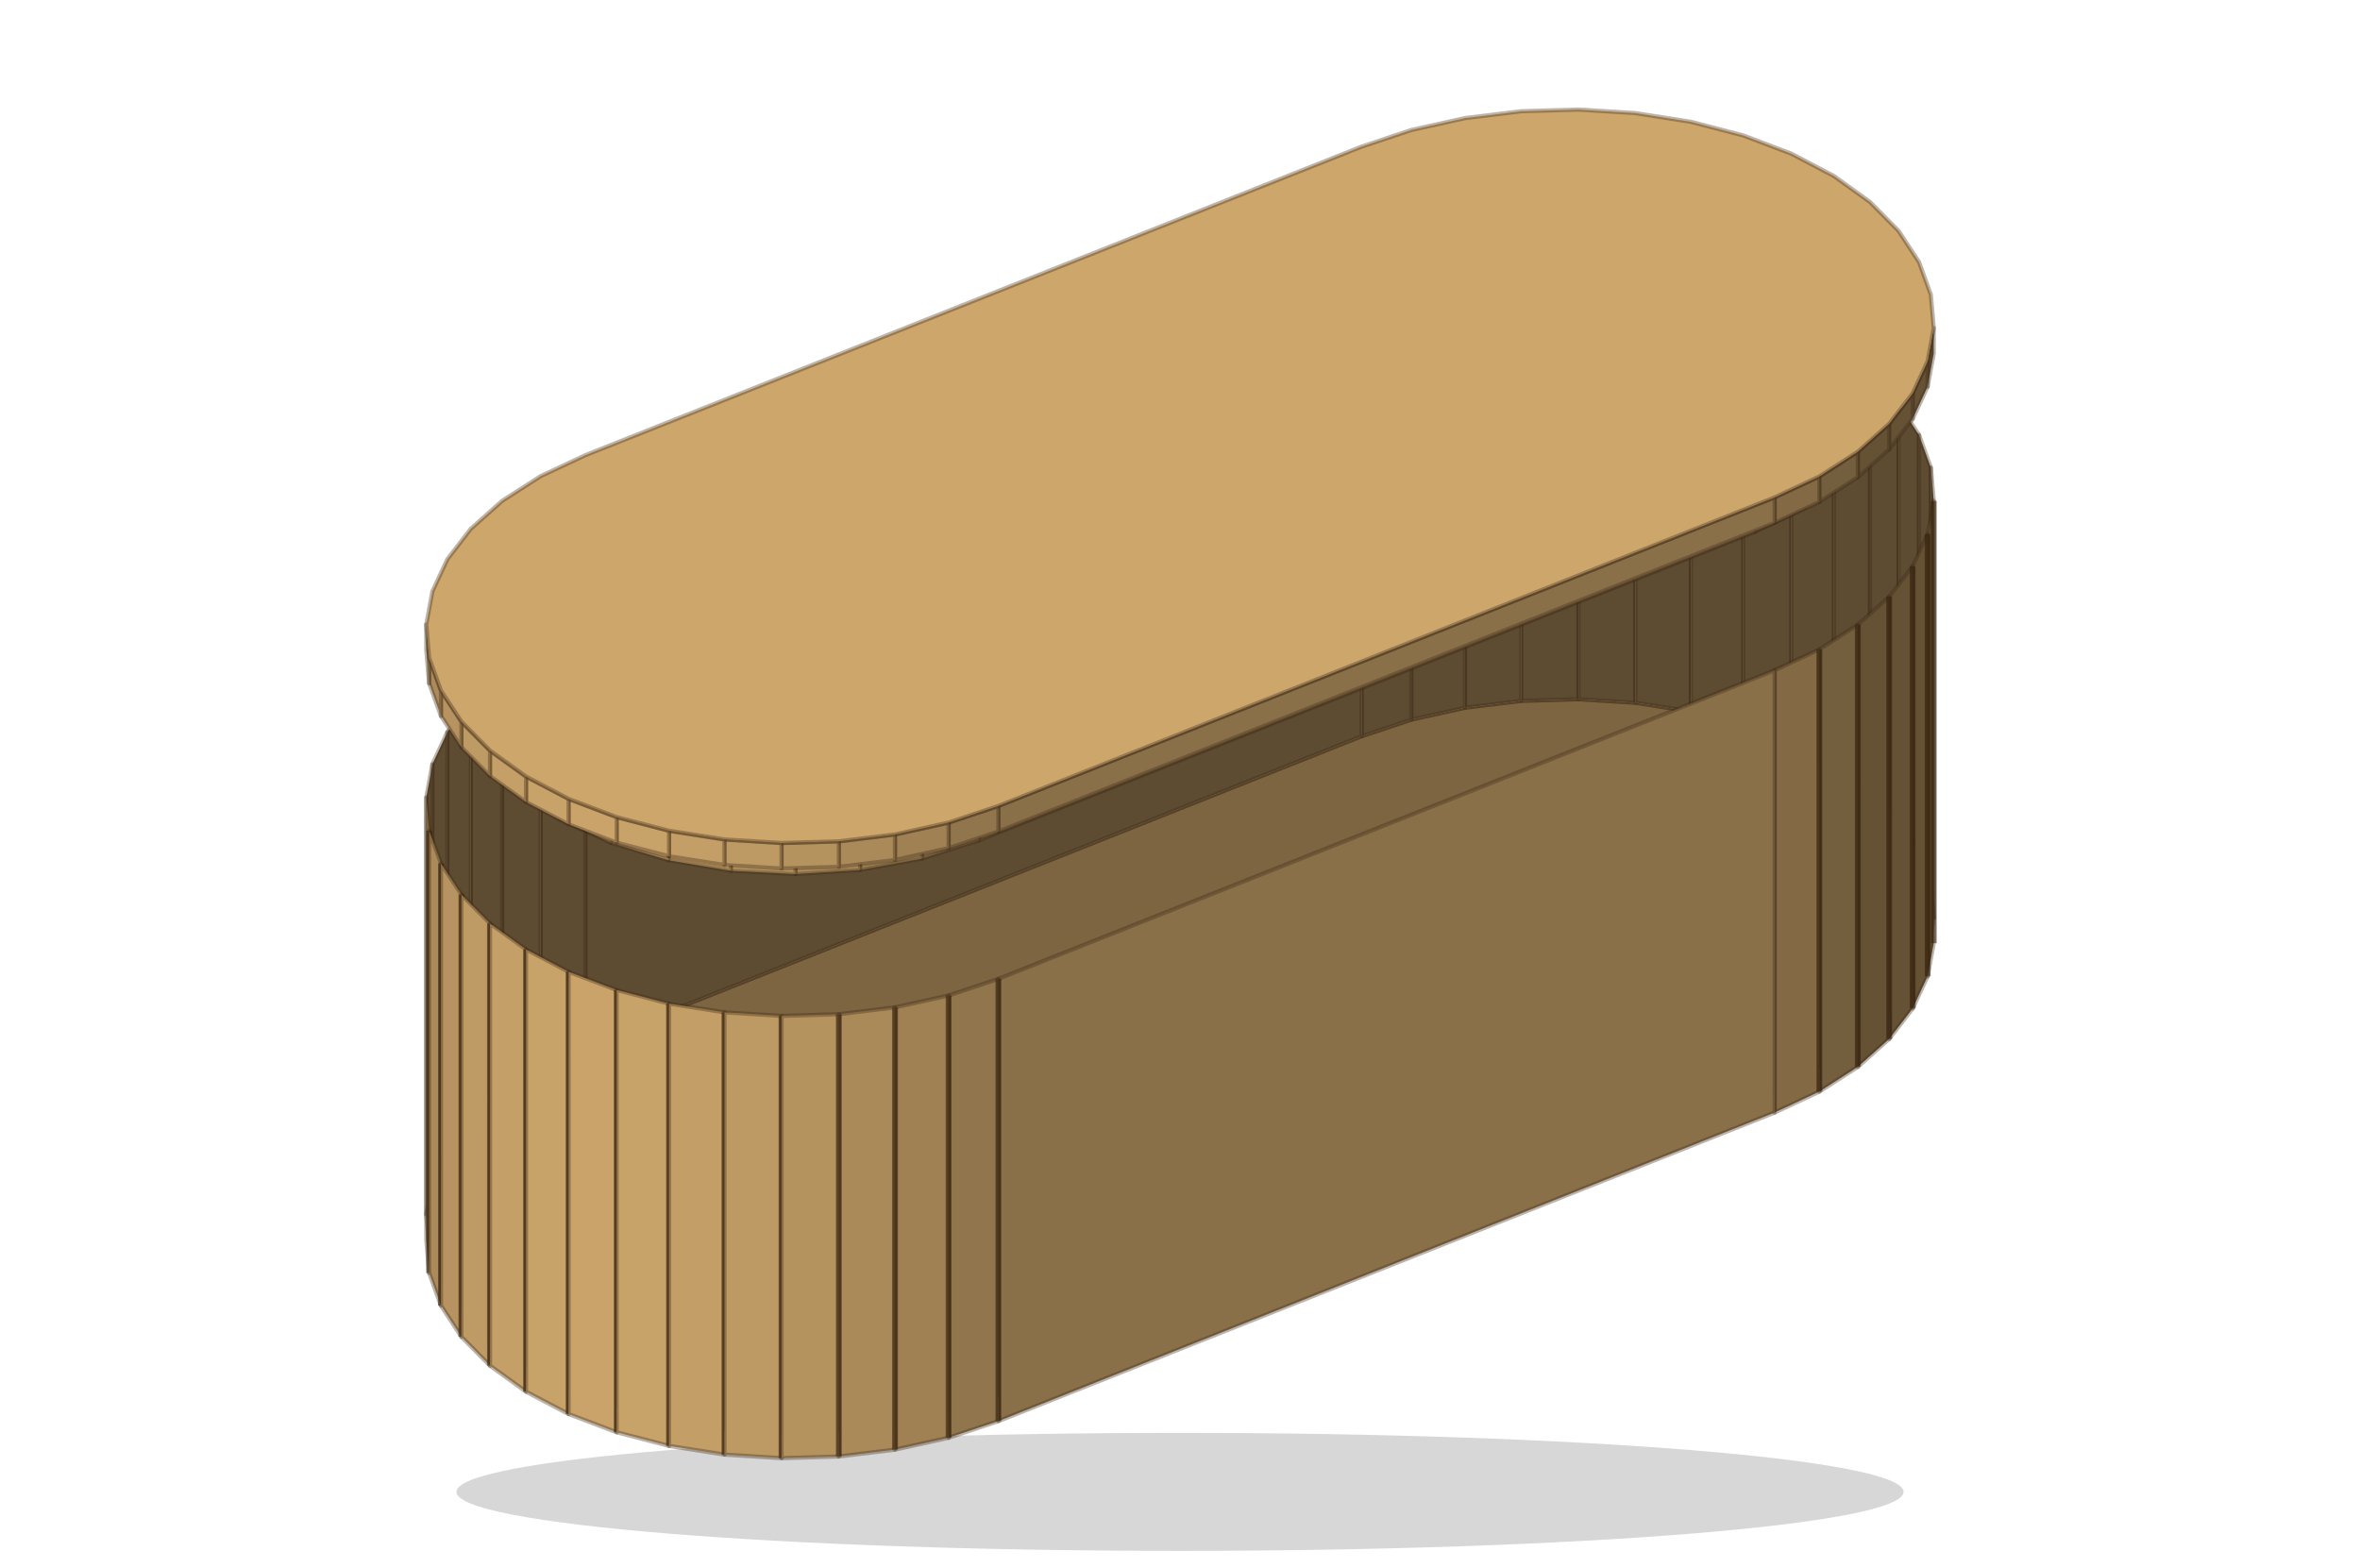
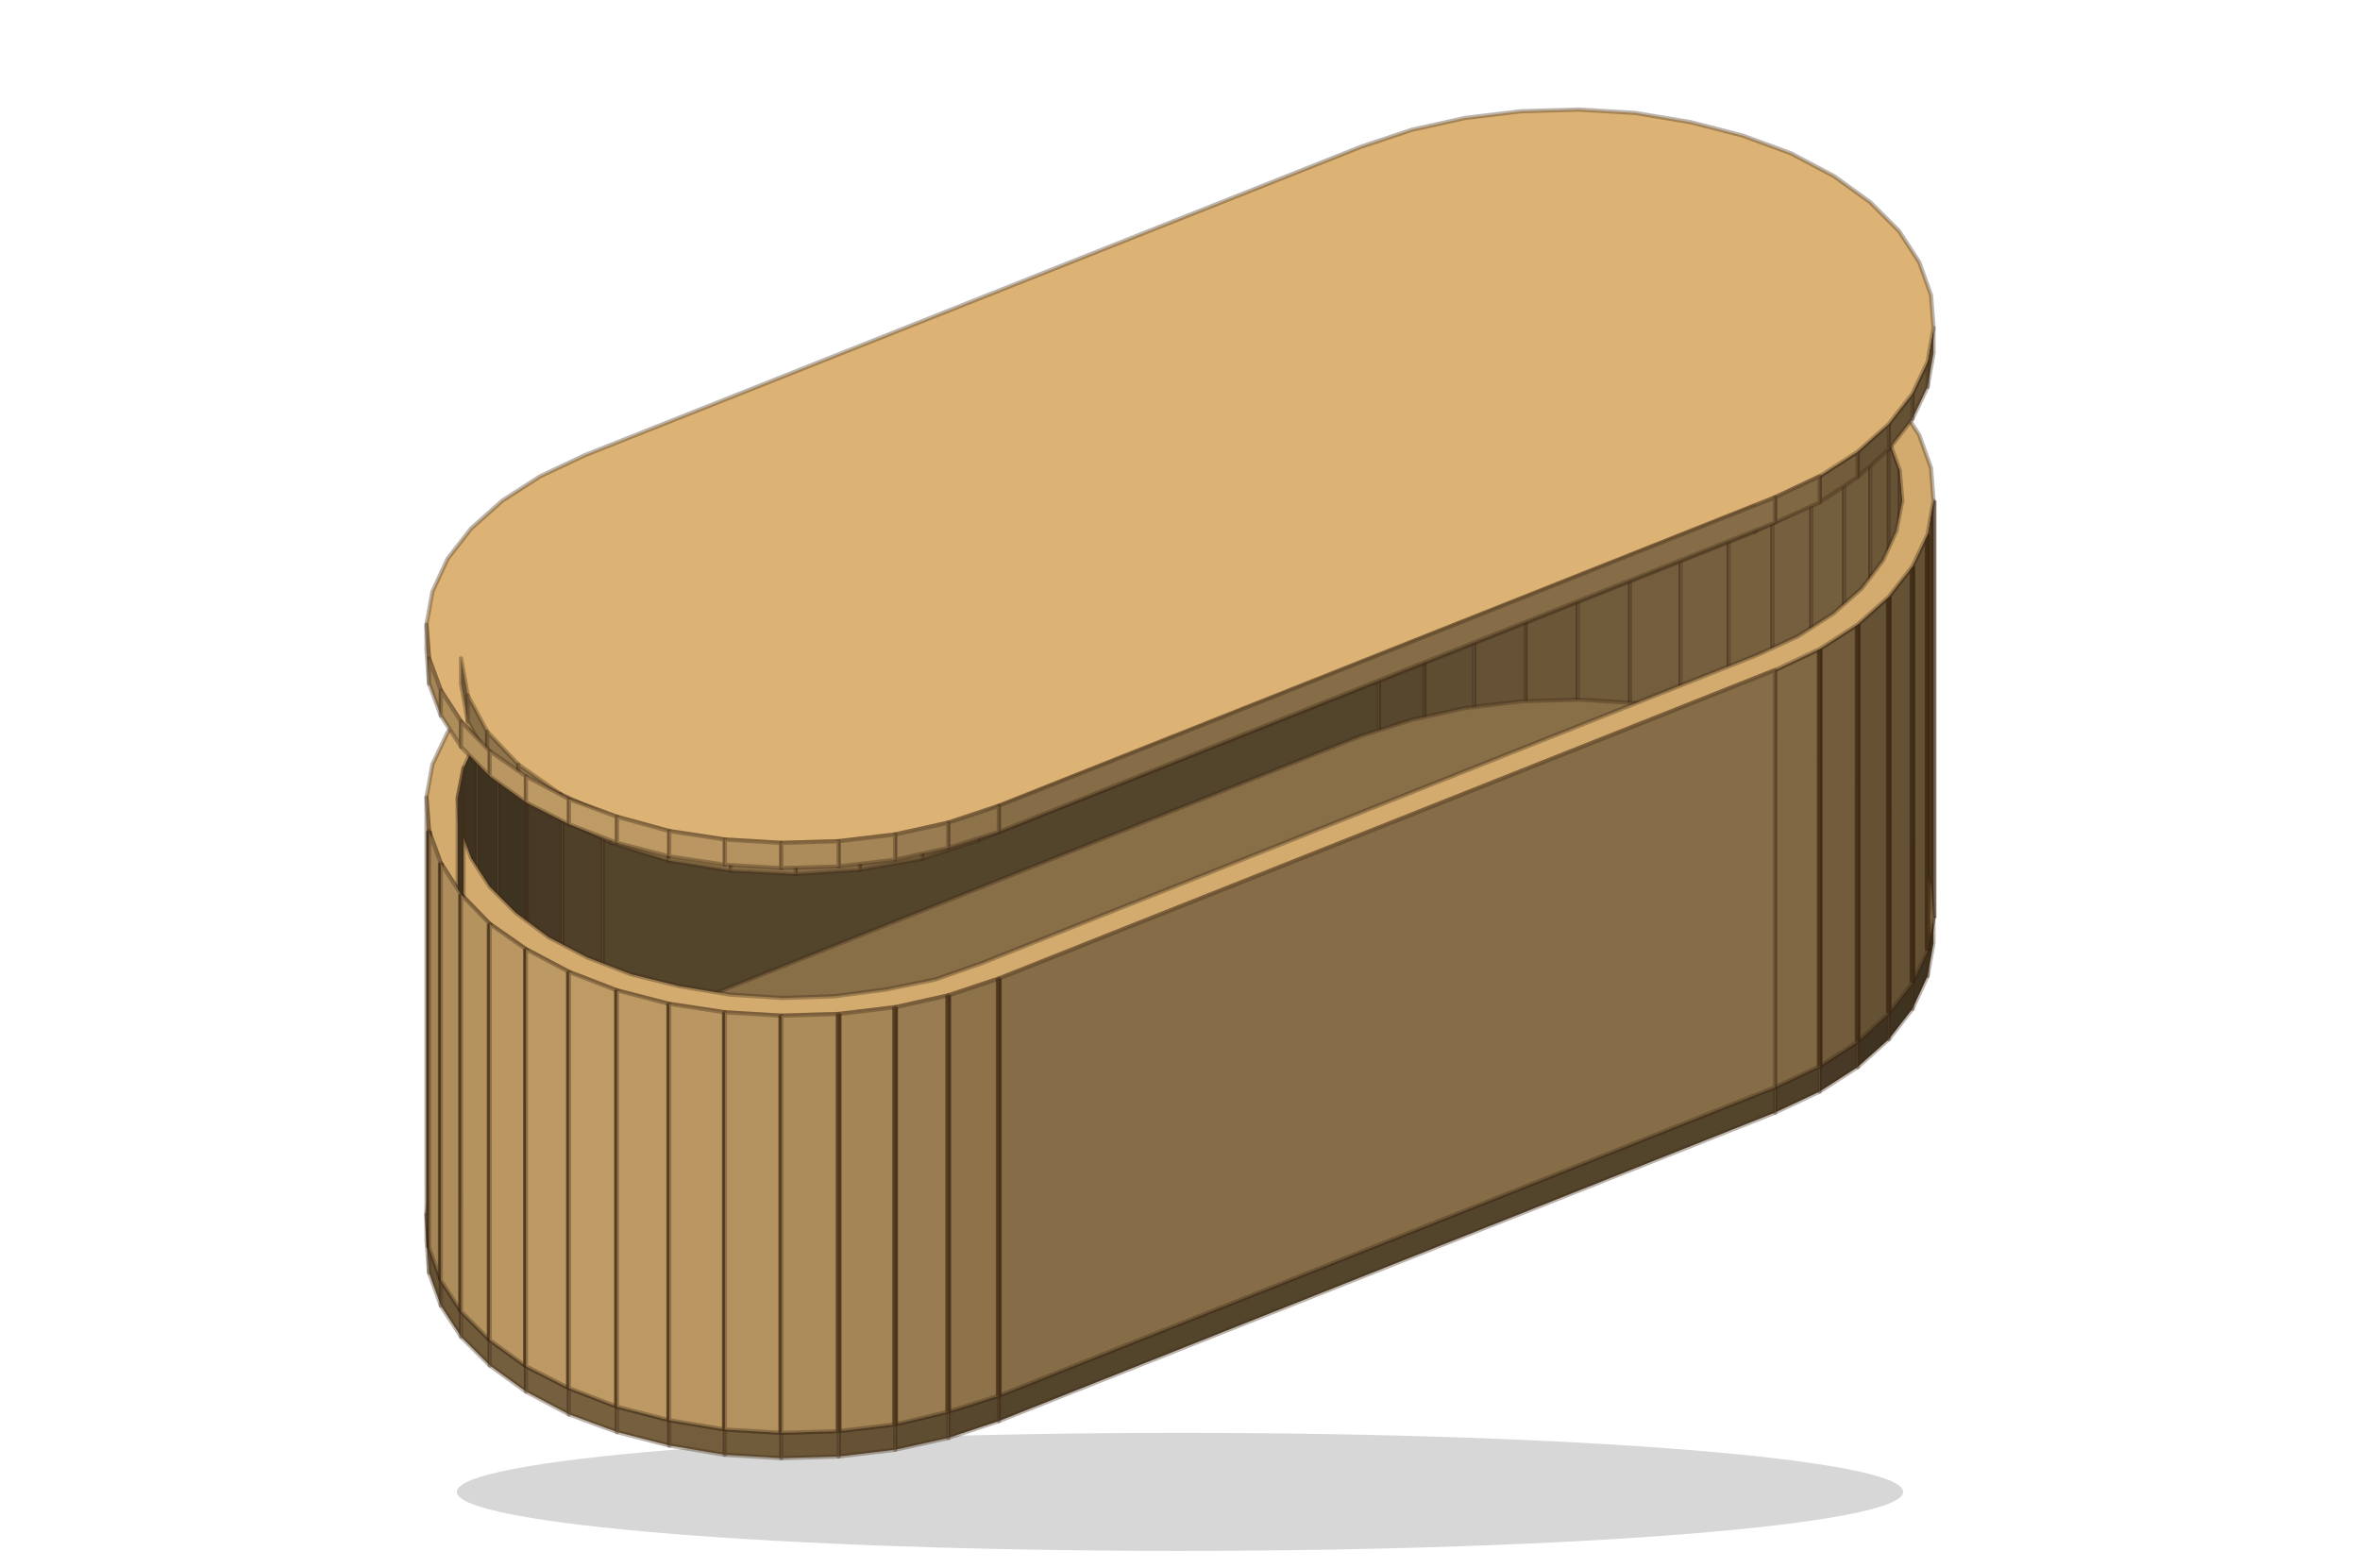
<svg xmlns="http://www.w3.org/2000/svg" viewBox="0 0 280 186">
-   <ellipse cx="140" cy="177" rx="85.849" ry="7" fill="#000" fill-opacity=".16" />
-   <polygon points="69.449,123.959 161.546,87.349 167.45,85.378 173.813,83.968 180.476,83.154 187.277,82.956 194.048,83.378 200.622,84.41 206.836,86.027 212.539,88.189 217.59,90.842 221.864,93.923 225.256,97.353 227.683,101.05 229.084,104.922 229.426,108.873 228.7,112.807 226.923,116.627 224.14,120.238 220.42,123.552 215.852,126.486 210.551,128.97 118.454,165.579 112.55,167.55 106.187,168.96 99.524,169.774 92.723,169.973 85.952,169.551 79.378,168.519 73.164,166.902 67.461,164.74 62.41,162.086 58.136,159.006 54.744,155.575 52.317,151.878 50.916,148.006 50.574,144.055 51.3,140.121 53.077,136.301 55.86,132.69 59.58,129.377 64.148,126.442" fill="rgb(125,101,66)" stroke="rgba(60,40,20,.35)" stroke-width=".5" stroke-linejoin="round" />
-   <polygon points="180.476,83.154 187.277,82.956 187.277,33.51 180.476,33.708" fill="rgb(94,76,50)" stroke="rgba(60,40,20,.35)" stroke-width=".5" stroke-linejoin="round" />
-   <polygon points="187.277,82.956 194.048,83.378 194.048,33.932 187.277,33.51" fill="rgb(94,76,50)" stroke="rgba(60,40,20,.35)" stroke-width=".5" stroke-linejoin="round" />
-   <polygon points="173.813,83.968 180.476,83.154 180.476,33.708 173.813,34.523" fill="rgb(94,76,50)" stroke="rgba(60,40,20,.35)" stroke-width=".5" stroke-linejoin="round" />
-   <polygon points="194.048,83.378 200.622,84.41 200.622,34.964 194.048,33.932" fill="rgb(94,76,50)" stroke="rgba(60,40,20,.35)" stroke-width=".5" stroke-linejoin="round" />
-   <polygon points="167.45,85.378 173.813,83.968 173.813,34.523 167.45,35.933" fill="rgb(94,76,50)" stroke="rgba(60,40,20,.35)" stroke-width=".5" stroke-linejoin="round" />
-   <polygon points="200.622,84.41 206.836,86.027 206.836,36.581 200.622,34.964" fill="rgb(94,76,50)" stroke="rgba(60,40,20,.35)" stroke-width=".5" stroke-linejoin="round" />
-   <polygon points="161.546,87.349 167.45,85.378 167.45,35.933 161.546,37.904" fill="rgb(94,76,50)" stroke="rgba(60,40,20,.35)" stroke-width=".5" stroke-linejoin="round" />
-   <polygon points="206.836,86.027 212.539,88.189 212.539,38.743 206.836,36.581" fill="rgb(94,76,50)" stroke="rgba(60,40,20,.35)" stroke-width=".5" stroke-linejoin="round" />
-   <polygon points="212.539,88.189 217.59,90.842 217.59,41.397 212.539,38.743" fill="rgb(94,76,50)" stroke="rgba(60,40,20,.35)" stroke-width=".5" stroke-linejoin="round" />
-   <polygon points="217.59,90.842 221.864,93.923 221.864,44.477 217.59,41.397" fill="rgb(94,76,50)" stroke="rgba(60,40,20,.35)" stroke-width=".5" stroke-linejoin="round" />
-   <polygon points="221.864,93.923 225.256,97.353 225.256,47.908 221.864,44.477" fill="rgb(94,76,50)" stroke="rgba(60,40,20,.35)" stroke-width=".5" stroke-linejoin="round" />
-   <polygon points="225.256,97.353 227.683,101.05 227.683,51.604 225.256,47.908" fill="rgb(94,76,50)" stroke="rgba(60,40,20,.35)" stroke-width=".5" stroke-linejoin="round" />
-   <polygon points="227.683,101.05 229.084,104.922 229.084,55.476 227.683,51.604" fill="rgb(94,76,50)" stroke="rgba(60,40,20,.35)" stroke-width=".5" stroke-linejoin="round" />
-   <polygon points="69.449,123.959 161.546,87.349 161.546,37.904 69.449,74.513" fill="rgb(94,76,50)" stroke="rgba(60,40,20,.35)" stroke-width=".5" stroke-linejoin="round" />
-   <polygon points="229.084,104.922 229.426,108.873 229.426,59.428 229.084,55.476" fill="rgb(94,76,50)" stroke="rgba(60,40,20,.35)" stroke-width=".5" stroke-linejoin="round" />
-   <polygon points="64.148,126.442 69.449,123.959 69.449,74.513 64.148,76.996" fill="rgb(94,76,50)" stroke="rgba(60,40,20,.35)" stroke-width=".5" stroke-linejoin="round" />
-   <polygon points="59.58,129.377 64.148,126.442 64.148,76.996 59.58,79.931" fill="rgb(94,76,50)" stroke="rgba(60,40,20,.35)" stroke-width=".5" stroke-linejoin="round" />
-   <polygon points="55.86,132.69 59.58,129.377 59.58,79.931 55.86,83.245" fill="rgb(94,76,50)" stroke="rgba(60,40,20,.35)" stroke-width=".5" stroke-linejoin="round" />
-   <polygon points="53.077,136.301 55.86,132.69 55.86,83.245 53.077,86.856" fill="rgb(94,76,50)" stroke="rgba(60,40,20,.35)" stroke-width=".5" stroke-linejoin="round" />
-   <polygon points="51.3,140.121 53.077,136.301 53.077,86.856 51.3,90.675" fill="rgb(94,76,50)" stroke="rgba(60,40,20,.35)" stroke-width=".5" stroke-linejoin="round" />
-   <polygon points="50.574,144.055 51.3,140.121 51.3,90.675 50.574,94.609" fill="rgb(94,76,50)" stroke="rgba(60,40,20,.35)" stroke-width=".5" stroke-linejoin="round" />
-   <polygon points="229.426,111.901 228.7,115.835 228.7,63.362 229.426,59.428" fill="rgb(101,82,53)" stroke="rgba(60,40,20,.35)" stroke-width=".5" stroke-linejoin="round" />
-   <line x1="229.426" y1="111.901" x2="229.426" y2="59.428" stroke="rgba(50,30,10,.55)" stroke-width=".7" />
-   <polygon points="228.7,115.835 226.923,119.654 226.923,67.181 228.7,63.362" fill="rgb(101,82,53)" stroke="rgba(60,40,20,.35)" stroke-width=".5" stroke-linejoin="round" />
-   <line x1="228.7" y1="115.835" x2="228.7" y2="63.362" stroke="rgba(50,30,10,.55)" stroke-width=".7" />
-   <polygon points="226.923,119.654 224.14,123.265 224.14,70.792 226.923,67.181" fill="rgb(101,82,53)" stroke="rgba(60,40,20,.35)" stroke-width=".5" stroke-linejoin="round" />
-   <line x1="226.923" y1="119.654" x2="226.923" y2="67.181" stroke="rgba(50,30,10,.55)" stroke-width=".7" />
-   <polygon points="224.14,123.265 220.42,126.579 220.42,74.106 224.14,70.792" fill="rgb(101,82,53)" stroke="rgba(60,40,20,.35)" stroke-width=".5" stroke-linejoin="round" />
-   <line x1="224.14" y1="123.265" x2="224.14" y2="70.792" stroke="rgba(50,30,10,.55)" stroke-width=".7" />
-   <polygon points="220.42,126.579 215.852,129.513 215.852,77.041 220.42,74.106" fill="rgb(115,94,61)" stroke="rgba(60,40,20,.35)" stroke-width=".5" stroke-linejoin="round" />
-   <line x1="220.42" y1="126.579" x2="220.42" y2="74.106" stroke="rgba(50,30,10,.55)" stroke-width=".7" />
-   <polygon points="215.852,129.513 210.551,131.997 210.551,79.524 215.852,77.041" fill="rgb(131,106,69)" stroke="rgba(60,40,20,.35)" stroke-width=".5" stroke-linejoin="round" />
-   <line x1="215.852" y1="129.513" x2="215.852" y2="77.041" stroke="rgba(50,30,10,.55)" stroke-width=".7" />
-   <polygon points="50.916,151.034 50.574,147.082 50.574,94.609 50.916,98.561" fill="rgb(160,130,84)" stroke="rgba(60,40,20,.35)" stroke-width=".5" stroke-linejoin="round" />
-   <line x1="50.916" y1="151.034" x2="50.916" y2="98.561" stroke="rgba(50,30,10,.55)" stroke-width=".7" />
-   <polygon points="210.551,131.997 118.454,168.606 118.454,116.133 210.551,79.524" fill="rgb(138,112,73)" stroke="rgba(60,40,20,.35)" stroke-width=".5" stroke-linejoin="round" />
-   <polygon points="52.317,154.906 50.916,151.034 50.916,98.561 52.317,102.433" fill="rgb(172,139,91)" stroke="rgba(60,40,20,.35)" stroke-width=".5" stroke-linejoin="round" />
-   <line x1="52.317" y1="154.906" x2="52.317" y2="102.433" stroke="rgba(50,30,10,.55)" stroke-width=".7" />
-   <polygon points="54.744,158.602 52.317,154.906 52.317,102.433 54.744,106.129" fill="rgb(182,147,96)" stroke="rgba(60,40,20,.35)" stroke-width=".5" stroke-linejoin="round" />
-   <line x1="54.744" y1="158.602" x2="54.744" y2="106.129" stroke="rgba(50,30,10,.55)" stroke-width=".7" />
-   <polygon points="58.136,162.033 54.744,158.602 54.744,106.129 58.136,109.56" fill="rgb(190,154,100)" stroke="rgba(60,40,20,.35)" stroke-width=".5" stroke-linejoin="round" />
-   <line x1="58.136" y1="162.033" x2="58.136" y2="109.56" stroke="rgba(50,30,10,.55)" stroke-width=".7" />
-   <polygon points="62.41,165.113 58.136,162.033 58.136,109.56 62.41,112.64" fill="rgb(196,159,103)" stroke="rgba(60,40,20,.35)" stroke-width=".5" stroke-linejoin="round" />
-   <line x1="62.41" y1="165.113" x2="62.41" y2="112.64" stroke="rgba(50,30,10,.55)" stroke-width=".7" />
-   <polygon points="67.461,167.767 62.41,165.113 62.41,112.64 67.461,115.294" fill="rgb(199,162,105)" stroke="rgba(60,40,20,.35)" stroke-width=".5" stroke-linejoin="round" />
-   <line x1="67.461" y1="167.767" x2="67.461" y2="115.294" stroke="rgba(50,30,10,.55)" stroke-width=".7" />
-   <polygon points="73.164,169.929 67.461,167.767 67.461,115.294 73.164,117.456" fill="rgb(201,163,106)" stroke="rgba(60,40,20,.35)" stroke-width=".5" stroke-linejoin="round" />
-   <line x1="73.164" y1="169.929" x2="73.164" y2="117.456" stroke="rgba(50,30,10,.55)" stroke-width=".7" />
-   <polygon points="118.454,168.606 112.55,170.577 112.55,118.104 118.454,116.133" fill="rgb(145,118,77)" stroke="rgba(60,40,20,.35)" stroke-width=".5" stroke-linejoin="round" />
-   <line x1="118.454" y1="168.606" x2="118.454" y2="116.133" stroke="rgba(50,30,10,.55)" stroke-width=".7" />
-   <polygon points="79.378,171.546 73.164,169.929 73.164,117.456 79.378,119.073" fill="rgb(199,162,105)" stroke="rgba(60,40,20,.35)" stroke-width=".5" stroke-linejoin="round" />
-   <line x1="79.378" y1="171.546" x2="79.378" y2="119.073" stroke="rgba(50,30,10,.55)" stroke-width=".7" />
-   <polygon points="112.55,170.577 106.187,171.987 106.187,119.514 112.55,118.104" fill="rgb(159,129,84)" stroke="rgba(60,40,20,.35)" stroke-width=".5" stroke-linejoin="round" />
-   <line x1="112.55" y1="170.577" x2="112.55" y2="118.104" stroke="rgba(50,30,10,.55)" stroke-width=".7" />
-   <polygon points="85.952,172.578 79.378,171.546 79.378,119.073 85.952,120.105" fill="rgb(195,158,103)" stroke="rgba(60,40,20,.35)" stroke-width=".5" stroke-linejoin="round" />
-   <line x1="85.952" y1="172.578" x2="85.952" y2="120.105" stroke="rgba(50,30,10,.55)" stroke-width=".7" />
-   <polygon points="106.187,171.987 99.524,172.801 99.524,120.328 106.187,119.514" fill="rgb(171,138,90)" stroke="rgba(60,40,20,.35)" stroke-width=".5" stroke-linejoin="round" />
-   <line x1="106.187" y1="171.987" x2="106.187" y2="119.514" stroke="rgba(50,30,10,.55)" stroke-width=".7" />
-   <polygon points="92.723,173 85.952,172.578 85.952,120.105 92.723,120.527" fill="rgb(189,154,100)" stroke="rgba(60,40,20,.35)" stroke-width=".5" stroke-linejoin="round" />
-   <line x1="92.723" y1="173" x2="92.723" y2="120.527" stroke="rgba(50,30,10,.55)" stroke-width=".7" />
-   <polygon points="99.524,172.801 92.723,173 92.723,120.527 99.524,120.328" fill="rgb(181,147,95)" stroke="rgba(60,40,20,.35)" stroke-width=".5" stroke-linejoin="round" />
-   <line x1="99.524" y1="172.801" x2="99.524" y2="120.328" stroke="rgba(50,30,10,.55)" stroke-width=".7" />
-   <polygon points="225.35,44.008 224.679,48.468 224.679,45.441 225.35,40.981" fill="rgb(101,82,53)" stroke="rgba(60,40,20,.35)" stroke-width=".5" stroke-linejoin="round" />
-   <polygon points="224.679,48.468 222.523,52.766 222.523,49.739 224.679,45.441" fill="rgb(101,82,53)" stroke="rgba(60,40,20,.35)" stroke-width=".5" stroke-linejoin="round" />
-   <polygon points="222.523,52.766 218.965,56.737 218.965,53.71 222.523,49.739" fill="rgb(101,82,53)" stroke="rgba(60,40,20,.35)" stroke-width=".5" stroke-linejoin="round" />
-   <polygon points="218.965,56.737 214.143,60.229 214.143,57.201 218.965,53.71" fill="rgb(110,89,58)" stroke="rgba(60,40,20,.35)" stroke-width=".5" stroke-linejoin="round" />
-   <polygon points="214.143,60.229 208.241,63.107 208.241,60.079 214.143,57.201" fill="rgb(129,105,68)" stroke="rgba(60,40,20,.35)" stroke-width=".5" stroke-linejoin="round" />
-   <polygon points="208.241,63.107 116.144,99.716 116.144,96.688 208.241,60.079" fill="rgb(138,112,73)" stroke="rgba(60,40,20,.35)" stroke-width=".5" stroke-linejoin="round" />
-   <polygon points="116.144,99.716 109.389,101.869 109.389,98.842 116.144,96.688" fill="rgb(147,119,78)" stroke="rgba(60,40,20,.35)" stroke-width=".5" stroke-linejoin="round" />
-   <polygon points="109.389,101.869 102.041,103.216 102.041,100.188 109.389,98.842" fill="rgb(163,133,86)" stroke="rgba(60,40,20,.35)" stroke-width=".5" stroke-linejoin="round" />
-   <polygon points="102.041,103.216 94.382,103.703 94.382,100.676 102.041,100.188" fill="rgb(177,144,94)" stroke="rgba(60,40,20,.35)" stroke-width=".5" stroke-linejoin="round" />
-   <polygon points="94.382,103.703 86.706,103.313 86.706,100.286 94.382,100.676" fill="rgb(188,153,99)" stroke="rgba(60,40,20,.35)" stroke-width=".5" stroke-linejoin="round" />
-   <polygon points="86.706,103.313 79.309,102.061 79.309,99.033 86.706,100.286" fill="rgb(196,159,103)" stroke="rgba(60,40,20,.35)" stroke-width=".5" stroke-linejoin="round" />
-   <polygon points="79.309,102.061 72.475,99.994 72.475,96.966 79.309,99.033" fill="rgb(200,162,105)" stroke="rgba(60,40,20,.35)" stroke-width=".5" stroke-linejoin="round" />
-   <polygon points="72.475,99.994 66.466,97.192 66.466,94.164 72.475,96.966" fill="rgb(200,162,106)" stroke="rgba(60,40,20,.35)" stroke-width=".5" stroke-linejoin="round" />
-   <polygon points="66.466,97.192 61.513,93.762 61.513,90.735 66.466,94.164" fill="rgb(196,159,104)" stroke="rgba(60,40,20,.35)" stroke-width=".5" stroke-linejoin="round" />
-   <polygon points="61.513,93.762 57.807,89.838 57.807,86.81 61.513,90.735" fill="rgb(189,153,100)" stroke="rgba(60,40,20,.35)" stroke-width=".5" stroke-linejoin="round" />
-   <polygon points="57.807,89.838 55.489,85.568 55.489,82.541 57.807,86.81" fill="rgb(178,145,94)" stroke="rgba(60,40,20,.35)" stroke-width=".5" stroke-linejoin="round" />
-   <polygon points="55.489,85.568 54.65,81.118 54.65,78.091 55.489,82.541" fill="rgb(165,133,87)" stroke="rgba(60,40,20,.35)" stroke-width=".5" stroke-linejoin="round" />
-   <polygon points="229.426,41.945 228.7,45.879 228.7,42.852 229.426,38.918" fill="rgb(101,82,53)" stroke="rgba(60,40,20,.35)" stroke-width=".5" stroke-linejoin="round" />
-   <polygon points="228.7,45.879 226.923,49.699 226.923,46.671 228.7,42.852" fill="rgb(101,82,53)" stroke="rgba(60,40,20,.35)" stroke-width=".5" stroke-linejoin="round" />
-   <polygon points="226.923,49.699 224.14,53.31 224.14,50.282 226.923,46.671" fill="rgb(101,82,53)" stroke="rgba(60,40,20,.35)" stroke-width=".5" stroke-linejoin="round" />
-   <polygon points="224.14,53.31 220.42,56.623 220.42,53.596 224.14,50.282" fill="rgb(101,82,53)" stroke="rgba(60,40,20,.35)" stroke-width=".5" stroke-linejoin="round" />
-   <polygon points="220.42,56.623 215.852,59.558 215.852,56.531 220.42,53.596" fill="rgb(115,94,61)" stroke="rgba(60,40,20,.35)" stroke-width=".5" stroke-linejoin="round" />
-   <polygon points="215.852,59.558 210.551,62.041 210.551,59.014 215.852,56.531" fill="rgb(131,106,69)" stroke="rgba(60,40,20,.35)" stroke-width=".5" stroke-linejoin="round" />
-   <polygon points="210.551,62.041 118.454,98.651 118.454,95.623 210.551,59.014" fill="rgb(138,112,73)" stroke="rgba(60,40,20,.35)" stroke-width=".5" stroke-linejoin="round" />
-   <polygon points="118.454,98.651 112.55,100.622 112.55,97.594 118.454,95.623" fill="rgb(145,118,77)" stroke="rgba(60,40,20,.35)" stroke-width=".5" stroke-linejoin="round" />
-   <polygon points="112.55,100.622 106.187,102.032 106.187,99.004 112.55,97.594" fill="rgb(159,129,84)" stroke="rgba(60,40,20,.35)" stroke-width=".5" stroke-linejoin="round" />
-   <polygon points="106.187,102.032 99.524,102.846 99.524,99.819 106.187,99.004" fill="rgb(171,138,90)" stroke="rgba(60,40,20,.35)" stroke-width=".5" stroke-linejoin="round" />
-   <polygon points="99.524,102.846 92.723,103.044 92.723,100.017 99.524,99.819" fill="rgb(181,147,95)" stroke="rgba(60,40,20,.35)" stroke-width=".5" stroke-linejoin="round" />
-   <polygon points="92.723,103.044 85.952,102.622 85.952,99.595 92.723,100.017" fill="rgb(189,154,100)" stroke="rgba(60,40,20,.35)" stroke-width=".5" stroke-linejoin="round" />
-   <polygon points="85.952,102.622 79.378,101.59 79.378,98.563 85.952,99.595" fill="rgb(195,158,103)" stroke="rgba(60,40,20,.35)" stroke-width=".5" stroke-linejoin="round" />
-   <polygon points="79.378,101.59 73.164,99.973 73.164,96.946 79.378,98.563" fill="rgb(199,162,105)" stroke="rgba(60,40,20,.35)" stroke-width=".5" stroke-linejoin="round" />
-   <polygon points="73.164,99.973 67.461,97.811 67.461,94.784 73.164,96.946" fill="rgb(201,163,106)" stroke="rgba(60,40,20,.35)" stroke-width=".5" stroke-linejoin="round" />
-   <polygon points="67.461,97.811 62.41,95.158 62.41,92.13 67.461,94.784" fill="rgb(199,162,105)" stroke="rgba(60,40,20,.35)" stroke-width=".5" stroke-linejoin="round" />
-   <polygon points="62.41,95.158 58.136,92.077 58.136,89.05 62.41,92.13" fill="rgb(196,159,103)" stroke="rgba(60,40,20,.35)" stroke-width=".5" stroke-linejoin="round" />
-   <polygon points="58.136,92.077 54.744,88.647 54.744,85.619 58.136,89.05" fill="rgb(190,154,100)" stroke="rgba(60,40,20,.35)" stroke-width=".5" stroke-linejoin="round" />
-   <polygon points="54.744,88.647 52.317,84.95 52.317,81.923 54.744,85.619" fill="rgb(182,147,96)" stroke="rgba(60,40,20,.35)" stroke-width=".5" stroke-linejoin="round" />
-   <polygon points="52.317,84.95 50.916,81.078 50.916,78.051 52.317,81.923" fill="rgb(172,139,91)" stroke="rgba(60,40,20,.35)" stroke-width=".5" stroke-linejoin="round" />
-   <polygon points="50.916,81.078 50.574,77.127 50.574,74.099 50.916,78.051" fill="rgb(160,130,84)" stroke="rgba(60,40,20,.35)" stroke-width=".5" stroke-linejoin="round" />
-   <polygon points="69.449,54.003 161.546,17.394 167.45,15.423 173.813,14.013 180.476,13.199 187.277,13 194.048,13.422 200.622,14.454 206.836,16.071 212.539,18.233 217.59,20.887 221.864,23.967 225.256,27.398 227.683,31.094 229.084,34.966 229.426,38.918 228.7,42.852 226.923,46.671 224.14,50.282 220.42,53.596 215.852,56.531 210.551,59.014 118.454,95.623 112.55,97.594 106.187,99.004 99.524,99.819 92.723,100.017 85.952,99.595 79.378,98.563 73.164,96.946 67.461,94.784 62.41,92.13 58.136,89.05 54.744,85.619 52.317,81.923 50.916,78.051 50.574,74.099 51.3,70.165 53.077,66.346 55.86,62.735 59.58,59.421 64.148,56.487" fill="rgb(205,166,108)" stroke="rgba(60,40,20,.35)" stroke-width=".5" stroke-linejoin="round" />
+   <ellipse cx="140" cy="177" rx="85.8" ry="7" fill="#000" fill-opacity=".16" />
+   <polygon points="181,85.3 187.2,85.1 187.2,35.7 181,35.9" fill="rgb(107,87,56)" stroke="rgba(60,40,20,.35)" stroke-width=".5" stroke-linejoin="round" />
+   <polygon points="187.2,85.1 193.4,85.5 193.4,36.1 187.2,35.7" fill="rgb(112,91,59)" stroke="rgba(60,40,20,.35)" stroke-width=".5" stroke-linejoin="round" />
+   <polygon points="174.9,86 181,85.3 181,35.9 174.9,36.6" fill="rgb(101,82,53)" stroke="rgba(60,40,20,.35)" stroke-width=".5" stroke-linejoin="round" />
+   <polygon points="193.4,85.5 199.4,86.4 199.4,37 193.4,36.1" fill="rgb(115,93,61)" stroke="rgba(60,40,20,.35)" stroke-width=".5" stroke-linejoin="round" />
+   <polygon points="169,87.3 174.9,86 174.9,36.6 169,37.9" fill="rgb(95,77,50)" stroke="rgba(60,40,20,.35)" stroke-width=".5" stroke-linejoin="round" />
+   <polygon points="199.4,86.4 205.1,87.9 205.1,38.5 199.4,37" fill="rgb(117,95,62)" stroke="rgba(60,40,20,.35)" stroke-width=".5" stroke-linejoin="round" />
+   <polygon points="163.6,89.1 169,87.3 169,37.9 163.6,39.7" fill="rgb(87,71,46)" stroke="rgba(60,40,20,.35)" stroke-width=".5" stroke-linejoin="round" />
+   <polygon points="205.1,87.9 210.3,89.9 210.3,40.5 205.1,38.5" fill="rgb(118,96,62)" stroke="rgba(60,40,20,.35)" stroke-width=".5" stroke-linejoin="round" />
+   <polygon points="210.3,89.9 214.9,92.3 214.9,42.9 210.3,40.5" fill="rgb(117,95,62)" stroke="rgba(60,40,20,.35)" stroke-width=".5" stroke-linejoin="round" />
+   <polygon points="214.9,92.3 218.8,95.1 218.8,45.7 214.9,42.9" fill="rgb(115,94,61)" stroke="rgba(60,40,20,.35)" stroke-width=".5" stroke-linejoin="round" />
+   <polygon points="218.8,95.1 221.9,98.3 221.9,48.8 218.8,45.7" fill="rgb(112,91,59)" stroke="rgba(60,40,20,.35)" stroke-width=".5" stroke-linejoin="round" />
+   <polygon points="229.4,111.9 229.4,108.9 228.7,112.8 228.7,115.8" fill="rgb(62,51,33)" stroke="rgba(60,40,20,.35)" stroke-width=".5" stroke-linejoin="round" />
+   <polygon points="221.9,98.3 224.1,101.7 224.1,52.2 221.9,48.8" fill="rgb(108,87,57)" stroke="rgba(60,40,20,.35)" stroke-width=".5" stroke-linejoin="round" />
+   <polygon points="228.7,115.8 228.7,112.8 226.9,116.6 226.9,119.7" fill="rgb(62,51,33)" stroke="rgba(60,40,20,.35)" stroke-width=".5" stroke-linejoin="round" />
+   <polygon points="224.1,101.7 225.4,105.2 225.4,55.8 224.1,52.2" fill="rgb(102,83,54)" stroke="rgba(60,40,20,.35)" stroke-width=".5" stroke-linejoin="round" />
+   <polygon points="226.9,119.7 226.9,116.6 224.1,120.2 224.1,123.3" fill="rgb(62,51,33)" stroke="rgba(60,40,20,.35)" stroke-width=".5" stroke-linejoin="round" />
+   <polygon points="225.4,105.2 225.7,108.8 225.7,59.4 225.4,55.8" fill="rgb(95,77,50)" stroke="rgba(60,40,20,.35)" stroke-width=".5" stroke-linejoin="round" />
+   <polygon points="71.5,125.7 163.6,89.1 163.6,39.7 71.5,76.3" fill="rgb(83,68,44)" stroke="rgba(60,40,20,.35)" stroke-width=".5" stroke-linejoin="round" />
+   <polygon points="224.1,123.3 224.1,120.2 220.4,123.6 220.4,126.6" fill="rgb(62,51,33)" stroke="rgba(60,40,20,.35)" stroke-width=".5" stroke-linejoin="round" />
+   <polygon points="229.4,108.9 229.4,59.4 228.7,63.4 228.7,112.8" fill="rgb(101,82,53)" stroke="rgba(60,40,20,.35)" stroke-width=".5" stroke-linejoin="round" />
+   <line x1="229.4" y1="108.9" x2="229.4" y2="59.4" stroke="rgba(50,30,10,.55)" stroke-width=".7" />
+   <polygon points="220.4,126.6 220.4,123.6 215.9,126.5 215.9,129.5" fill="rgb(71,57,37)" stroke="rgba(60,40,20,.35)" stroke-width=".5" stroke-linejoin="round" />
+   <polygon points="64.1,126.4 59.6,129.4 55.9,132.7 53.1,136.3 51.3,140.1 50.6,144.1 50.9,148 52.3,151.9 54.7,155.6 58.1,159 62.4,162.1 67.5,164.7 73.2,166.9 79.4,168.5 86,169.6 92.7,170 99.5,169.8 106.2,169 112.5,167.5 118.5,165.6 210.6,129 215.9,126.5 220.4,123.6 224.1,120.2 226.9,116.6 228.7,112.8 229.4,108.9 229.1,104.9 227.7,101.1 225.3,97.4 221.9,93.9 217.6,90.8 212.5,88.2 206.8,86 200.6,84.4 194,83.4 187.3,83 180.5,83.2 173.8,84 167.5,85.4 161.5,87.3 69.4,124" fill="rgb(137,111,72)" stroke="rgba(60,40,20,.35)" stroke-width=".5" stroke-linejoin="round" />
+   <polygon points="215.9,129.5 215.9,126.5 210.6,129 210.6,132" fill="rgb(79,64,42)" stroke="rgba(60,40,20,.35)" stroke-width=".5" stroke-linejoin="round" />
+   <polygon points="228.7,112.8 228.7,63.4 226.9,67.2 226.9,116.6" fill="rgb(101,82,53)" stroke="rgba(60,40,20,.35)" stroke-width=".5" stroke-linejoin="round" />
+   <line x1="228.7" y1="112.8" x2="228.7" y2="63.4" stroke="rgba(50,30,10,.55)" stroke-width=".7" />
+   <polygon points="226.9,116.6 226.9,67.2 224.1,70.8 224.1,120.2" fill="rgb(101,82,53)" stroke="rgba(60,40,20,.35)" stroke-width=".5" stroke-linejoin="round" />
+   <line x1="226.9" y1="116.6" x2="226.9" y2="67.2" stroke="rgba(50,30,10,.55)" stroke-width=".7" />
+   <polygon points="224.1,120.2 224.1,70.8 220.4,74.1 220.4,123.6" fill="rgb(101,82,53)" stroke="rgba(60,40,20,.35)" stroke-width=".5" stroke-linejoin="round" />
+   <line x1="224.1" y1="120.2" x2="224.1" y2="70.8" stroke="rgba(50,30,10,.55)" stroke-width=".7" />
+   <polygon points="220.4,123.6 220.4,74.1 215.9,77 215.9,126.5" fill="rgb(114,92,60)" stroke="rgba(60,40,20,.35)" stroke-width=".5" stroke-linejoin="round" />
+   <line x1="220.4" y1="123.6" x2="220.4" y2="74.1" stroke="rgba(50,30,10,.55)" stroke-width=".7" />
+   <polygon points="66.7,128 71.5,125.7 71.5,76.3 66.7,78.6" fill="rgb(79,64,42)" stroke="rgba(60,40,20,.35)" stroke-width=".5" stroke-linejoin="round" />
+   <polygon points="215.9,126.5 215.9,77 210.6,79.5 210.6,129" fill="rgb(128,104,67)" stroke="rgba(60,40,20,.35)" stroke-width=".5" stroke-linejoin="round" />
+   <line x1="215.9" y1="126.5" x2="215.9" y2="77" stroke="rgba(50,30,10,.55)" stroke-width=".7" />
+   <polygon points="62.5,130.7 66.7,128 66.7,78.6 62.5,81.3" fill="rgb(71,57,37)" stroke="rgba(60,40,20,.35)" stroke-width=".5" stroke-linejoin="round" />
+   <polygon points="225.3,44 225.3,41 224.7,45.4 224.7,48.5" fill="rgb(80,65,42)" stroke="rgba(60,40,20,.35)" stroke-width=".5" stroke-linejoin="round" />
+   <polygon points="59.1,133.7 62.5,130.7 62.5,81.3 59.1,84.3" fill="rgb(62,51,33)" stroke="rgba(60,40,20,.35)" stroke-width=".5" stroke-linejoin="round" />
+   <polygon points="50.9,151 50.9,148 50.6,144.1 50.6,147.1" fill="rgb(95,77,50)" stroke="rgba(60,40,20,.35)" stroke-width=".5" stroke-linejoin="round" />
+   <polygon points="229.4,41.9 229.4,38.9 228.7,42.9 228.7,45.9" fill="rgb(101,82,53)" stroke="rgba(60,40,20,.35)" stroke-width=".5" stroke-linejoin="round" />
+   <polygon points="210.6,132 210.6,129 118.5,165.6 118.5,168.6" fill="rgb(83,68,44)" stroke="rgba(60,40,20,.35)" stroke-width=".5" stroke-linejoin="round" />
+   <polygon points="224.7,48.5 224.7,45.4 222.5,49.7 222.5,52.8" fill="rgb(80,65,42)" stroke="rgba(60,40,20,.35)" stroke-width=".5" stroke-linejoin="round" />
+   <polygon points="56.6,137 59.1,133.7 59.1,84.3 56.6,87.6" fill="rgb(62,51,33)" stroke="rgba(60,40,20,.35)" stroke-width=".5" stroke-linejoin="round" />
+   <polygon points="52.3,154.9 52.3,151.9 50.9,148 50.9,151" fill="rgb(102,83,54)" stroke="rgba(60,40,20,.35)" stroke-width=".5" stroke-linejoin="round" />
+   <polygon points="228.7,45.9 228.7,42.9 226.9,46.7 226.9,49.7" fill="rgb(101,82,53)" stroke="rgba(60,40,20,.35)" stroke-width=".5" stroke-linejoin="round" />
+   <polygon points="55,140.5 56.6,137 56.6,87.6 55,91.1" fill="rgb(62,51,33)" stroke="rgba(60,40,20,.35)" stroke-width=".5" stroke-linejoin="round" />
+   <path d="M64.1,77L59.6,79.9L55.9,83.2L53.1,86.9L51.3,90.7L50.6,94.6L50.9,98.6L52.3,102.4L54.7,106.1L58.1,109.6L62.4,112.6L67.5,115.3L73.2,117.5L79.4,119.1L86,120.1L92.7,120.5L99.5,120.3L106.2,119.5L112.5,118.1L118.5,116.1L210.6,79.5L215.9,77L220.4,74.1L224.1,70.8L226.9,67.2L228.7,63.4L229.4,59.4L229.1,55.5L227.7,51.6L225.3,47.9L221.9,44.5L217.6,41.4L212.5,38.7L206.8,36.6L200.6,35L194,33.9L187.3,33.5L180.5,33.7L173.8,34.5L167.5,35.9L161.5,37.9L69.4,74.5ZM71.5,76.3L163.6,39.7L169,37.9L174.9,36.6L181,35.9L187.2,35.7L193.4,36.1L199.4,37L205.1,38.5L210.3,40.5L214.9,42.9L218.8,45.7L221.9,48.8L224.1,52.2L225.4,55.8L225.7,59.4L225,63L223.4,66.5L220.9,69.8L217.5,72.8L213.3,75.5L208.5,77.7L116.4,114.3L111,116.2L105.1,117.4L99,118.2L92.8,118.4L86.6,118L80.6,117L74.9,115.6L69.7,113.6L65.1,111.2L61.2,108.3L58.1,105.2L55.9,101.8L54.6,98.3L54.3,94.7L55,91.1L56.6,87.6L59.1,84.3L62.5,81.3L66.7,78.6Z" fill="rgb(211,171,111)" fill-rule="evenodd" stroke="rgba(60,40,20,.35)" stroke-width=".5" stroke-linejoin="round" />
+   <polygon points="222.5,52.8 222.5,49.7 219,53.7 219,56.7" fill="rgb(80,65,42)" stroke="rgba(60,40,20,.35)" stroke-width=".5" stroke-linejoin="round" />
+   <polygon points="54.7,158.6 54.7,155.6 52.3,151.9 52.3,154.9" fill="rgb(108,87,57)" stroke="rgba(60,40,20,.35)" stroke-width=".5" stroke-linejoin="round" />
+   <polygon points="226.9,49.7 226.9,46.7 224.1,50.3 224.1,53.3" fill="rgb(101,82,53)" stroke="rgba(60,40,20,.35)" stroke-width=".5" stroke-linejoin="round" />
+   <polygon points="54.3,144.1 55,140.5 55,91.1 54.3,94.7" fill="rgb(62,51,33)" stroke="rgba(60,40,20,.35)" stroke-width=".5" stroke-linejoin="round" />
+   <polygon points="219,56.7 219,53.7 214.1,57.2 214.1,60.2" fill="rgb(87,70,46)" stroke="rgba(60,40,20,.35)" stroke-width=".5" stroke-linejoin="round" />
+   <polygon points="58.1,162 58.1,159 54.7,155.6 54.7,158.6" fill="rgb(112,91,59)" stroke="rgba(60,40,20,.35)" stroke-width=".5" stroke-linejoin="round" />
+   <polygon points="224.1,53.3 224.1,50.3 220.4,53.6 220.4,56.6" fill="rgb(101,82,53)" stroke="rgba(60,40,20,.35)" stroke-width=".5" stroke-linejoin="round" />
+   <polygon points="50.9,148 50.9,98.6 50.6,94.6 50.6,144.1" fill="rgb(154,125,81)" stroke="rgba(60,40,20,.35)" stroke-width=".5" stroke-linejoin="round" />
+   <line x1="50.9" y1="148" x2="50.9" y2="98.6" stroke="rgba(50,30,10,.55)" stroke-width=".7" />
+   <polygon points="214.1,60.2 214.1,57.2 208.2,60.1 208.2,63.1" fill="rgb(101,82,53)" stroke="rgba(60,40,20,.35)" stroke-width=".5" stroke-linejoin="round" />
+   <polygon points="62.4,165.1 62.4,162.1 58.1,159 58.1,162" fill="rgb(115,94,61)" stroke="rgba(60,40,20,.35)" stroke-width=".5" stroke-linejoin="round" />
+   <polygon points="210.6,129 210.6,79.5 118.5,116.1 118.5,165.6" fill="rgb(134,109,71)" stroke="rgba(60,40,20,.35)" stroke-width=".5" stroke-linejoin="round" />
+   <polygon points="220.4,56.6 220.4,53.6 215.9,56.5 215.9,59.6" fill="rgb(114,92,60)" stroke="rgba(60,40,20,.35)" stroke-width=".5" stroke-linejoin="round" />
+   <polygon points="65.9,61.9 61,65.4 57.5,69.3 55.3,73.6 54.7,78.1 55.5,82.5 57.8,86.8 61.5,90.7 66.5,94.2 72.5,97 79.3,99 86.7,100.3 94.4,100.7 102,100.2 109.4,98.8 116.1,96.7 208.2,60.1 214.1,57.2 219,53.7 222.5,49.7 224.7,45.4 225.3,41 224.5,36.5 222.2,32.3 218.5,28.3 213.5,24.9 207.5,22.1 200.7,20 193.3,18.8 185.6,18.4 178,18.9 170.6,20.2 163.9,22.4 71.8,59" fill="rgb(177,143,93)" stroke="rgba(60,40,20,.35)" stroke-width=".5" stroke-linejoin="round" />
+   <polygon points="64.1,56.5 59.6,59.4 55.9,62.7 53.1,66.3 51.3,70.2 50.6,74.1 50.9,78.1 52.3,81.9 54.7,85.6 58.1,89.1 62.4,92.1 67.5,94.8 73.2,96.9 79.4,98.6 86,99.6 92.7,100 99.5,99.8 106.2,99 112.5,97.6 118.5,95.6 210.6,59 215.9,56.5 220.4,53.6 224.1,50.3 226.9,46.7 228.7,42.9 229.4,38.9 229.1,35 227.7,31.1 225.3,27.4 221.9,24 217.6,20.9 212.5,18.2 206.8,16.1 200.6,14.5 194,13.4 187.3,13 180.5,13.2 173.8,14 167.5,15.4 161.5,17.4 69.4,54" fill="rgb(221,179,117)" stroke="rgba(60,40,20,.35)" stroke-width=".5" stroke-linejoin="round" />
+   <polygon points="52.3,151.9 52.3,102.4 50.9,98.6 50.9,148" fill="rgb(164,133,87)" stroke="rgba(60,40,20,.35)" stroke-width=".5" stroke-linejoin="round" />
+   <line x1="52.3" y1="151.9" x2="52.3" y2="102.4" stroke="rgba(50,30,10,.55)" stroke-width=".7" />
+   <polygon points="215.9,59.6 215.9,56.5 210.6,59 210.6,62" fill="rgb(128,104,67)" stroke="rgba(60,40,20,.35)" stroke-width=".5" stroke-linejoin="round" />
+   <polygon points="67.5,167.8 67.5,164.7 62.4,162.1 62.4,165.1" fill="rgb(117,95,62)" stroke="rgba(60,40,20,.35)" stroke-width=".5" stroke-linejoin="round" />
+   <polygon points="73.2,169.9 73.2,166.9 67.5,164.7 67.5,167.8" fill="rgb(118,96,62)" stroke="rgba(60,40,20,.35)" stroke-width=".5" stroke-linejoin="round" />
+   <polygon points="118.5,168.6 118.5,165.6 112.5,167.5 112.5,170.6" fill="rgb(87,71,46)" stroke="rgba(60,40,20,.35)" stroke-width=".5" stroke-linejoin="round" />
+   <polygon points="54.7,155.6 54.7,106.1 52.3,102.4 52.3,151.9" fill="rgb(174,141,92)" stroke="rgba(60,40,20,.35)" stroke-width=".5" stroke-linejoin="round" />
+   <line x1="54.7" y1="155.6" x2="54.7" y2="106.1" stroke="rgba(50,30,10,.55)" stroke-width=".7" />
+   <polygon points="79.4,171.5 79.4,168.5 73.2,166.9 73.2,169.9" fill="rgb(117,95,62)" stroke="rgba(60,40,20,.35)" stroke-width=".5" stroke-linejoin="round" />
+   <polygon points="112.5,170.6 112.5,167.5 106.2,169 106.2,172" fill="rgb(95,77,50)" stroke="rgba(60,40,20,.35)" stroke-width=".5" stroke-linejoin="round" />
+   <polygon points="86,172.6 86,169.6 79.4,168.5 79.4,171.5" fill="rgb(115,93,61)" stroke="rgba(60,40,20,.35)" stroke-width=".5" stroke-linejoin="round" />
+   <polygon points="106.2,172 106.2,169 99.5,169.8 99.5,172.8" fill="rgb(101,82,53)" stroke="rgba(60,40,20,.35)" stroke-width=".5" stroke-linejoin="round" />
+   <polygon points="92.7,173 92.7,170 86,169.6 86,172.6" fill="rgb(112,91,59)" stroke="rgba(60,40,20,.35)" stroke-width=".5" stroke-linejoin="round" />
+   <polygon points="99.5,172.8 99.5,169.8 92.7,170 92.7,173" fill="rgb(107,87,56)" stroke="rgba(60,40,20,.35)" stroke-width=".5" stroke-linejoin="round" />
+   <polygon points="58.1,159 58.1,109.6 54.7,106.1 54.7,155.6" fill="rgb(181,147,95)" stroke="rgba(60,40,20,.35)" stroke-width=".5" stroke-linejoin="round" />
+   <line x1="58.1" y1="159" x2="58.1" y2="109.6" stroke="rgba(50,30,10,.55)" stroke-width=".7" />
+   <polygon points="62.4,162.1 62.4,112.6 58.1,109.6 58.1,159" fill="rgb(186,151,98)" stroke="rgba(60,40,20,.35)" stroke-width=".5" stroke-linejoin="round" />
+   <line x1="62.4" y1="162.1" x2="62.4" y2="112.6" stroke="rgba(50,30,10,.55)" stroke-width=".7" />
+   <polygon points="67.5,164.7 67.5,115.3 62.4,112.6 62.4,162.1" fill="rgb(189,154,100)" stroke="rgba(60,40,20,.35)" stroke-width=".5" stroke-linejoin="round" />
+   <line x1="67.5" y1="164.7" x2="67.5" y2="115.3" stroke="rgba(50,30,10,.55)" stroke-width=".7" />
+   <polygon points="73.2,166.9 73.2,117.5 67.5,115.3 67.5,164.7" fill="rgb(190,154,100)" stroke="rgba(60,40,20,.35)" stroke-width=".5" stroke-linejoin="round" />
+   <line x1="73.2" y1="166.9" x2="73.2" y2="117.5" stroke="rgba(50,30,10,.55)" stroke-width=".7" />
+   <polygon points="208.2,63.1 208.2,60.1 116.1,96.7 116.1,99.7" fill="rgb(107,87,57)" stroke="rgba(60,40,20,.35)" stroke-width=".5" stroke-linejoin="round" />
+   <polygon points="118.5,165.6 118.5,116.1 112.5,118.1 112.5,167.5" fill="rgb(141,114,74)" stroke="rgba(60,40,20,.35)" stroke-width=".5" stroke-linejoin="round" />
+   <line x1="118.5" y1="165.6" x2="118.5" y2="116.1" stroke="rgba(50,30,10,.55)" stroke-width=".7" />
+   <polygon points="79.4,168.5 79.4,119.1 73.2,117.5 73.2,166.9" fill="rgb(189,153,100)" stroke="rgba(60,40,20,.35)" stroke-width=".5" stroke-linejoin="round" />
+   <line x1="79.4" y1="168.5" x2="79.4" y2="119.1" stroke="rgba(50,30,10,.55)" stroke-width=".7" />
+   <polygon points="55.5,85.6 55.5,82.5 54.7,78.1 54.7,81.1" fill="rgb(126,102,67)" stroke="rgba(60,40,20,.35)" stroke-width=".5" stroke-linejoin="round" />
+   <polygon points="112.5,167.5 112.5,118.1 106.2,119.5 106.2,169" fill="rgb(153,124,81)" stroke="rgba(60,40,20,.35)" stroke-width=".5" stroke-linejoin="round" />
+   <line x1="112.5" y1="167.5" x2="112.5" y2="118.1" stroke="rgba(50,30,10,.55)" stroke-width=".7" />
+   <polygon points="50.9,81.1 50.9,78.1 50.6,74.1 50.6,77.1" fill="rgb(154,125,81)" stroke="rgba(60,40,20,.35)" stroke-width=".5" stroke-linejoin="round" />
+   <polygon points="86,169.6 86,120.1 79.4,119.1 79.4,168.5" fill="rgb(186,151,98)" stroke="rgba(60,40,20,.35)" stroke-width=".5" stroke-linejoin="round" />
+   <line x1="86" y1="169.6" x2="86" y2="120.1" stroke="rgba(50,30,10,.55)" stroke-width=".7" />
+   <polygon points="106.2,169 106.2,119.5 99.5,120.3 99.5,169.8" fill="rgb(164,133,86)" stroke="rgba(60,40,20,.35)" stroke-width=".5" stroke-linejoin="round" />
+   <line x1="106.2" y1="169" x2="106.2" y2="119.5" stroke="rgba(50,30,10,.55)" stroke-width=".7" />
+   <polygon points="210.6,62 210.6,59 118.5,95.6 118.5,98.7" fill="rgb(134,109,71)" stroke="rgba(60,40,20,.35)" stroke-width=".5" stroke-linejoin="round" />
+   <polygon points="92.7,170 92.7,120.5 86,120.1 86,169.6" fill="rgb(180,146,95)" stroke="rgba(60,40,20,.35)" stroke-width=".5" stroke-linejoin="round" />
+   <line x1="92.7" y1="170" x2="92.7" y2="120.5" stroke="rgba(50,30,10,.55)" stroke-width=".7" />
+   <polygon points="99.5,169.8 99.5,120.3 92.7,120.5 92.7,170" fill="rgb(173,140,91)" stroke="rgba(60,40,20,.35)" stroke-width=".5" stroke-linejoin="round" />
+   <line x1="99.5" y1="169.8" x2="99.5" y2="120.3" stroke="rgba(50,30,10,.55)" stroke-width=".7" />
+   <polygon points="52.3,84.9 52.3,81.9 50.9,78.1 50.9,81.1" fill="rgb(164,133,87)" stroke="rgba(60,40,20,.35)" stroke-width=".5" stroke-linejoin="round" />
+   <polygon points="57.8,89.8 57.8,86.8 55.5,82.5 55.5,85.6" fill="rgb(136,111,72)" stroke="rgba(60,40,20,.35)" stroke-width=".5" stroke-linejoin="round" />
+   <polygon points="54.7,88.6 54.7,85.6 52.3,81.9 52.3,84.9" fill="rgb(174,141,92)" stroke="rgba(60,40,20,.35)" stroke-width=".5" stroke-linejoin="round" />
+   <polygon points="61.5,93.8 61.5,90.7 57.8,86.8 57.8,89.8" fill="rgb(144,117,76)" stroke="rgba(60,40,20,.35)" stroke-width=".5" stroke-linejoin="round" />
+   <polygon points="58.1,92.1 58.1,89.1 54.7,85.6 54.7,88.6" fill="rgb(181,147,95)" stroke="rgba(60,40,20,.35)" stroke-width=".5" stroke-linejoin="round" />
+   <polygon points="66.5,97.2 66.5,94.2 61.5,90.7 61.5,93.8" fill="rgb(149,121,79)" stroke="rgba(60,40,20,.35)" stroke-width=".5" stroke-linejoin="round" />
+   <polygon points="62.4,95.2 62.4,92.1 58.1,89.1 58.1,92.1" fill="rgb(186,151,98)" stroke="rgba(60,40,20,.35)" stroke-width=".5" stroke-linejoin="round" />
+   <polygon points="72.5,100 72.5,97 66.5,94.2 66.5,97.2" fill="rgb(152,123,80)" stroke="rgba(60,40,20,.35)" stroke-width=".5" stroke-linejoin="round" />
+   <polygon points="116.1,99.7 116.1,96.7 109.4,98.8 109.4,101.9" fill="rgb(114,92,60)" stroke="rgba(60,40,20,.35)" stroke-width=".5" stroke-linejoin="round" />
+   <polygon points="79.3,102.1 79.3,99 72.5,97 72.5,100" fill="rgb(152,123,80)" stroke="rgba(60,40,20,.35)" stroke-width=".5" stroke-linejoin="round" />
+   <polygon points="67.5,97.8 67.5,94.8 62.4,92.1 62.4,95.2" fill="rgb(189,154,100)" stroke="rgba(60,40,20,.35)" stroke-width=".5" stroke-linejoin="round" />
+   <polygon points="109.4,101.9 109.4,98.8 102,100.2 102,103.2" fill="rgb(126,102,66)" stroke="rgba(60,40,20,.35)" stroke-width=".5" stroke-linejoin="round" />
+   <polygon points="86.7,103.3 86.7,100.3 79.3,99 79.3,102.1" fill="rgb(149,121,79)" stroke="rgba(60,40,20,.35)" stroke-width=".5" stroke-linejoin="round" />
+   <polygon points="102,103.2 102,100.2 94.4,100.7 94.4,103.7" fill="rgb(136,110,72)" stroke="rgba(60,40,20,.35)" stroke-width=".5" stroke-linejoin="round" />
+   <polygon points="73.2,100 73.2,96.9 67.5,94.8 67.5,97.8" fill="rgb(190,154,100)" stroke="rgba(60,40,20,.35)" stroke-width=".5" stroke-linejoin="round" />
+   <polygon points="94.4,103.7 94.4,100.7 86.7,100.3 86.7,103.3" fill="rgb(144,116,76)" stroke="rgba(60,40,20,.35)" stroke-width=".5" stroke-linejoin="round" />
+   <polygon points="118.5,98.7 118.5,95.6 112.5,97.6 112.5,100.6" fill="rgb(141,114,74)" stroke="rgba(60,40,20,.35)" stroke-width=".5" stroke-linejoin="round" />
+   <polygon points="79.4,101.6 79.4,98.6 73.2,96.9 73.2,100" fill="rgb(189,153,100)" stroke="rgba(60,40,20,.35)" stroke-width=".5" stroke-linejoin="round" />
+   <polygon points="112.5,100.6 112.5,97.6 106.2,99 106.2,102" fill="rgb(153,124,81)" stroke="rgba(60,40,20,.35)" stroke-width=".5" stroke-linejoin="round" />
+   <polygon points="86,102.6 86,99.6 79.4,98.6 79.4,101.6" fill="rgb(186,151,98)" stroke="rgba(60,40,20,.35)" stroke-width=".5" stroke-linejoin="round" />
+   <polygon points="106.2,102 106.2,99 99.5,99.8 99.5,102.8" fill="rgb(164,133,86)" stroke="rgba(60,40,20,.35)" stroke-width=".5" stroke-linejoin="round" />
+   <polygon points="92.7,103 92.7,100 86,99.6 86,102.6" fill="rgb(180,146,95)" stroke="rgba(60,40,20,.35)" stroke-width=".5" stroke-linejoin="round" />
+   <polygon points="99.5,102.8 99.5,99.8 92.7,100 92.7,103" fill="rgb(173,140,91)" stroke="rgba(60,40,20,.35)" stroke-width=".5" stroke-linejoin="round" />
</svg>
